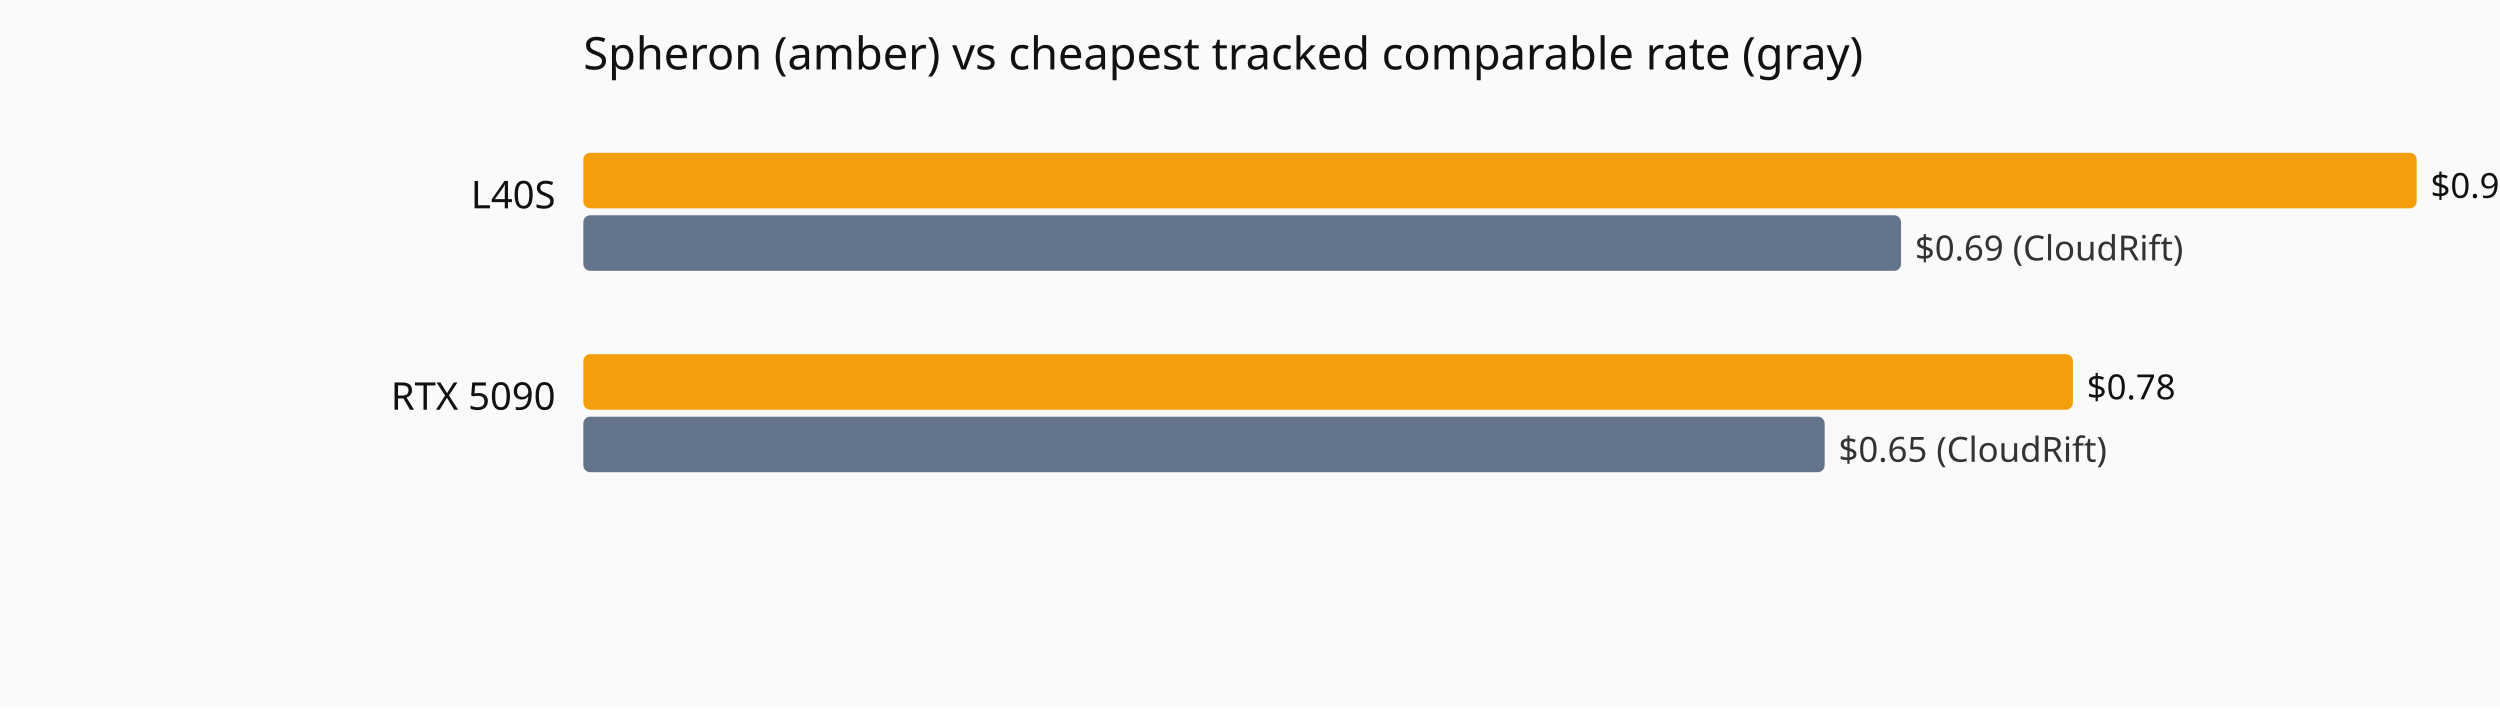
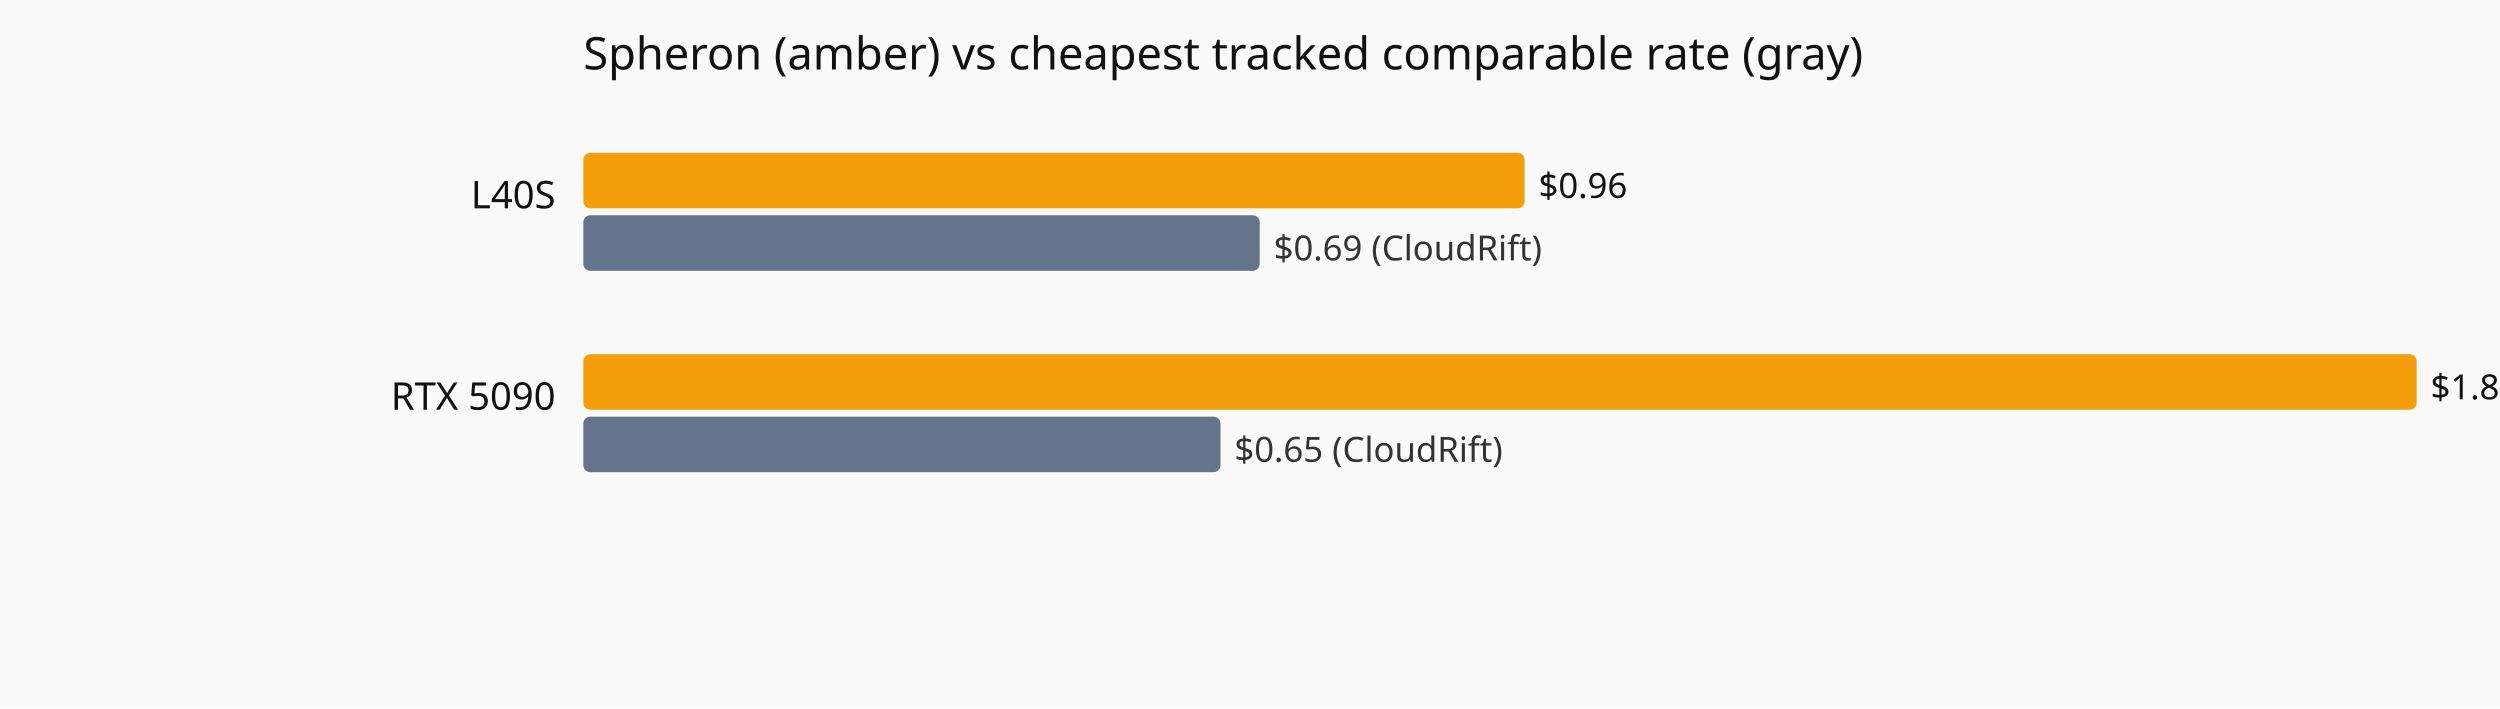
<svg xmlns="http://www.w3.org/2000/svg" viewBox="0 0 720 204" role="img" aria-label="Current hourly rate versus the cheapest tracked vendor, by GPU model.">
  <rect width="720" height="204" fill="#fafafa" />
  <text x="168" y="20" font-family="system-ui,sans-serif" font-size="13" fill="#111">Spheron (amber) vs cheapest tracked comparable rate (gray)</text>
  <text x="160" y="60" text-anchor="end" font-family="system-ui,sans-serif" font-size="11" fill="#111">L40S</text>
-   <rect x="168" y="44" width="528.0" height="16" fill="#f59e0b" rx="2" />
-   <text x="700.0" y="57" font-family="system-ui,sans-serif" font-size="10" fill="#111">$0.96</text>
-   <rect x="168" y="62" width="379.5" height="16" fill="#64748b" rx="2" />
-   <text x="551.5" y="75" font-family="system-ui,sans-serif" font-size="10" fill="#333">$0.69 (CloudRift)</text>
+   <rect x="168" y="44" width="271.1" height="16" fill="#f59e0b" rx="2" />
+   <text x="443.1" y="57" font-family="system-ui,sans-serif" font-size="10" fill="#111">$0.96</text>
+   <rect x="168" y="62" width="194.8" height="16" fill="#64748b" rx="2" />
+   <text x="366.8" y="75" font-family="system-ui,sans-serif" font-size="10" fill="#333">$0.69 (CloudRift)</text>
  <text x="160" y="118" text-anchor="end" font-family="system-ui,sans-serif" font-size="11" fill="#111">RTX 5090</text>
-   <rect x="168" y="102" width="429.0" height="16" fill="#f59e0b" rx="2" />
-   <text x="601.0" y="115" font-family="system-ui,sans-serif" font-size="10" fill="#111">$0.78</text>
-   <rect x="168" y="120" width="357.5" height="16" fill="#64748b" rx="2" />
-   <text x="529.5" y="133" font-family="system-ui,sans-serif" font-size="10" fill="#333">$0.65 (CloudRift)</text>
+   <rect x="168" y="102" width="528.0" height="16" fill="#f59e0b" rx="2" />
+   <text x="700.0" y="115" font-family="system-ui,sans-serif" font-size="10" fill="#111">$1.87</text>
+   <rect x="168" y="120" width="183.5" height="16" fill="#64748b" rx="2" />
+   <text x="355.5" y="133" font-family="system-ui,sans-serif" font-size="10" fill="#333">$0.65 (CloudRift)</text>
</svg>
